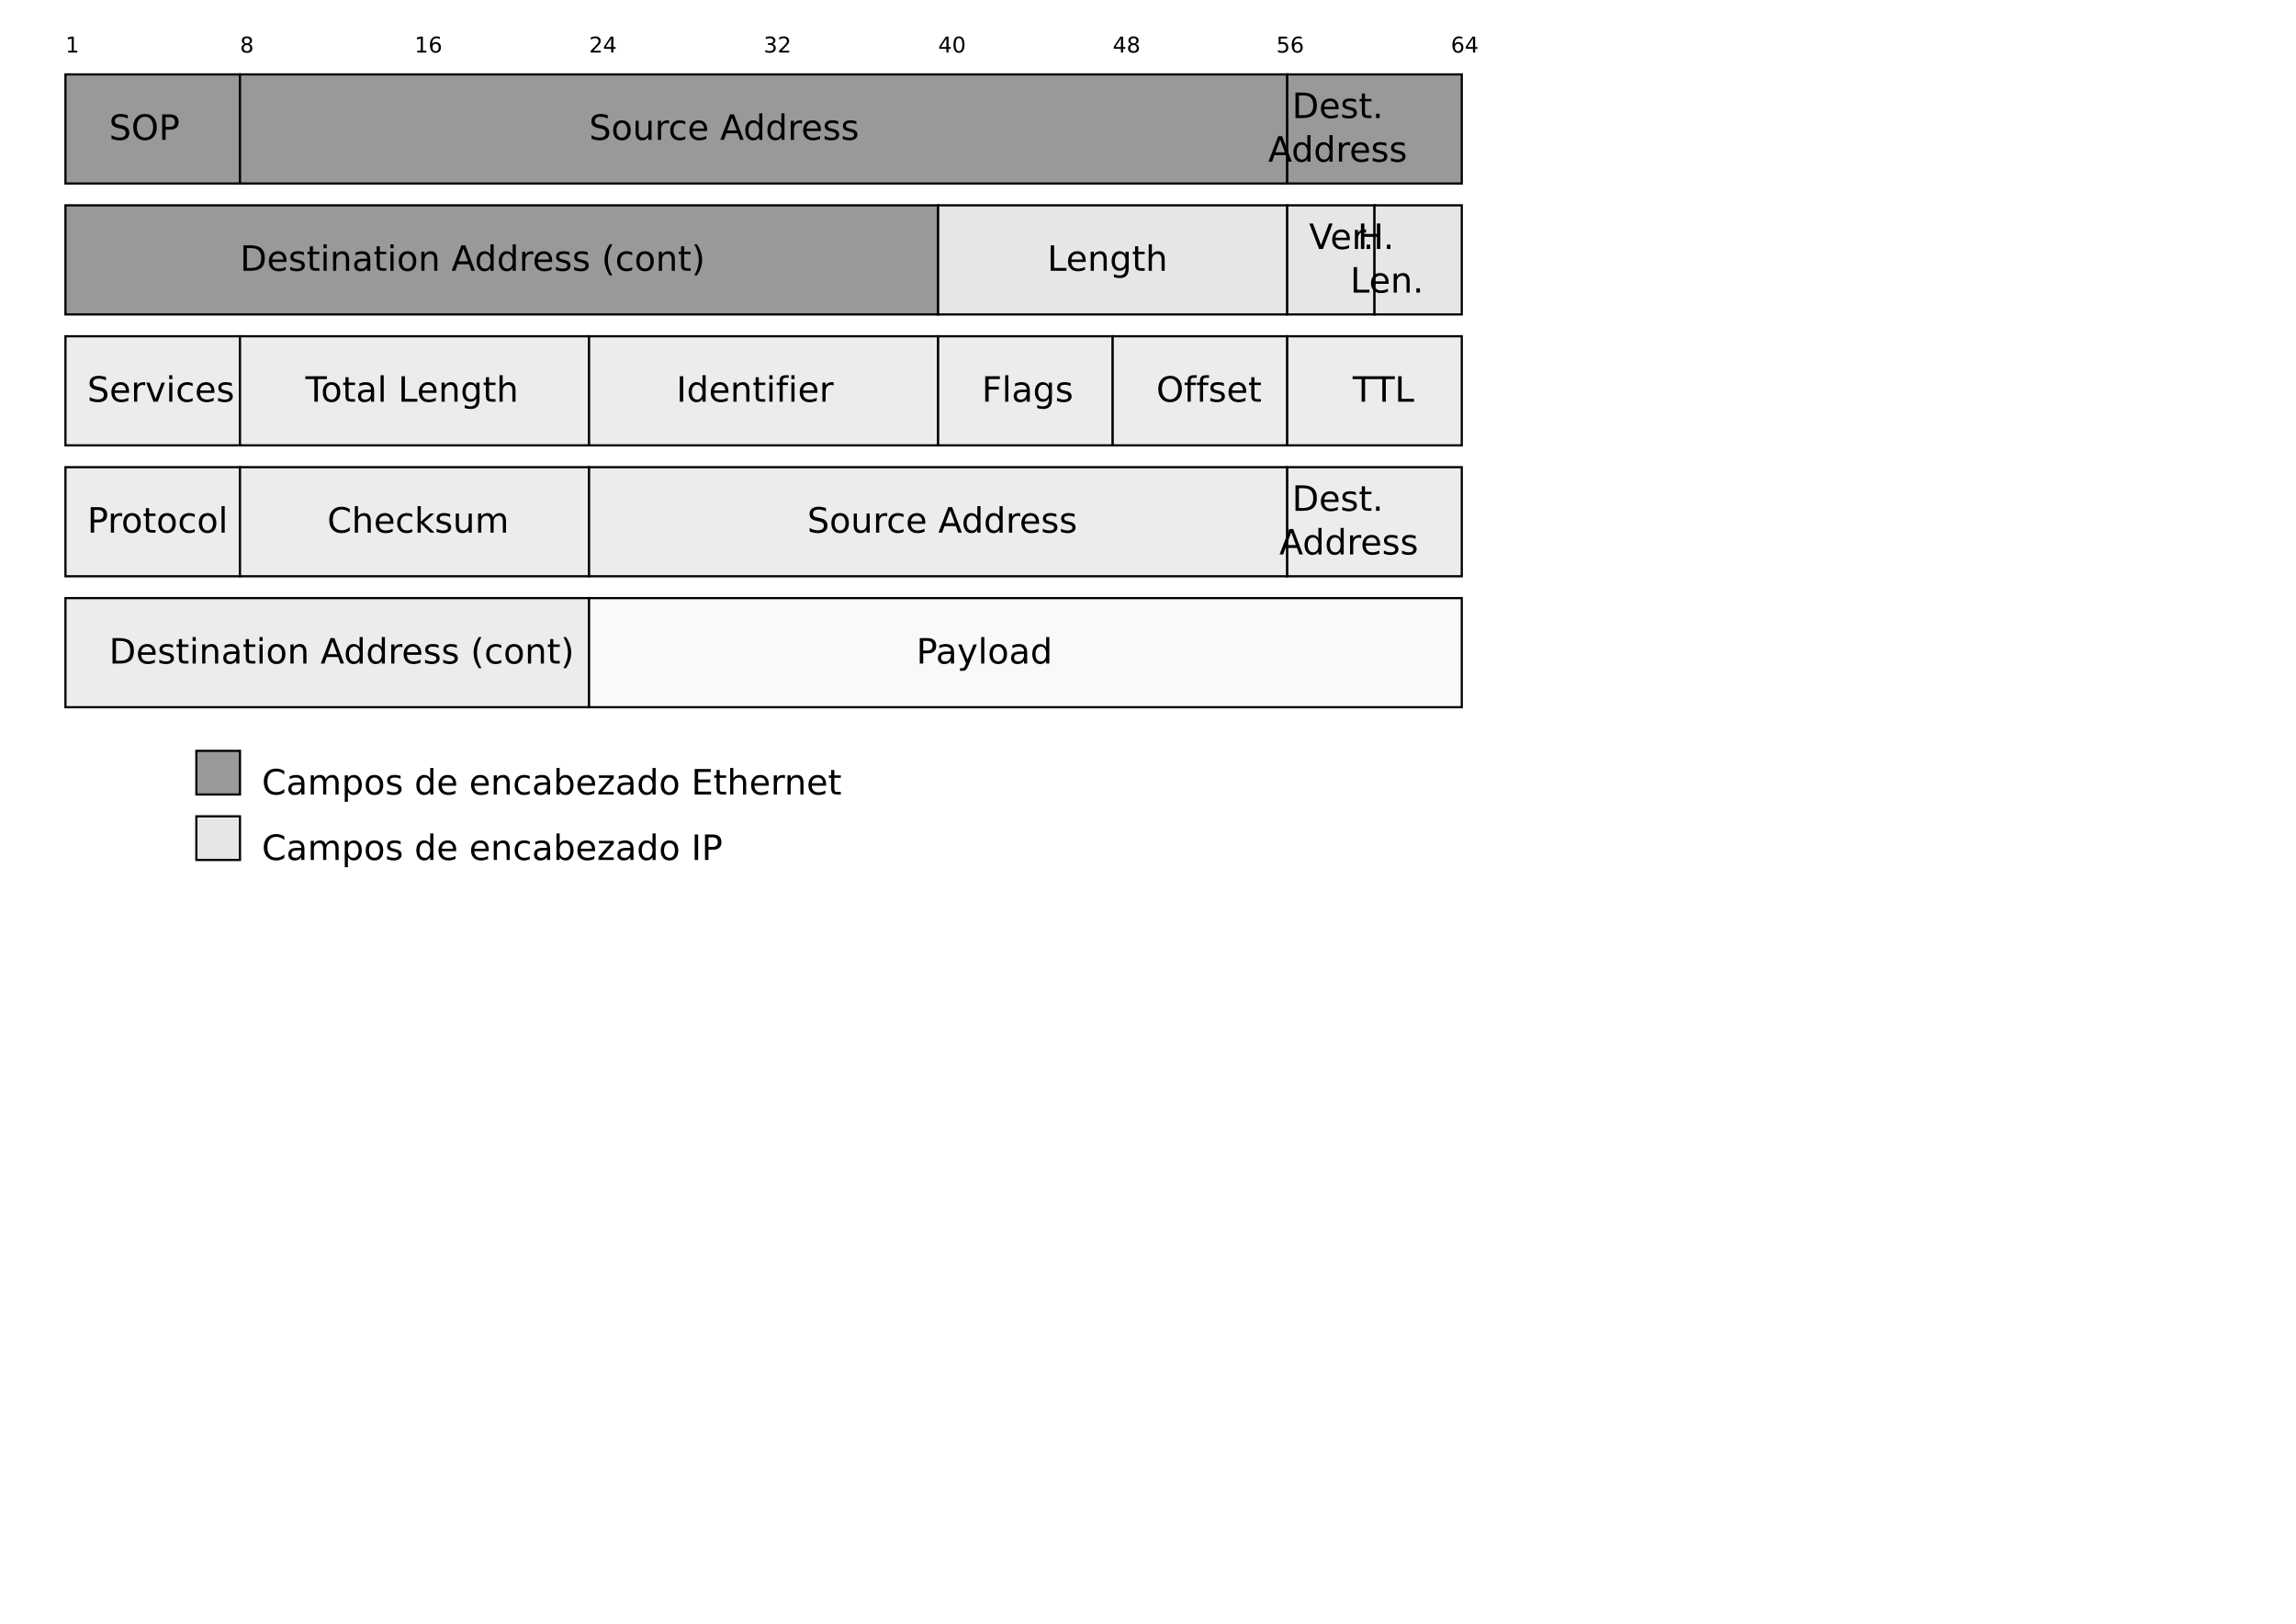
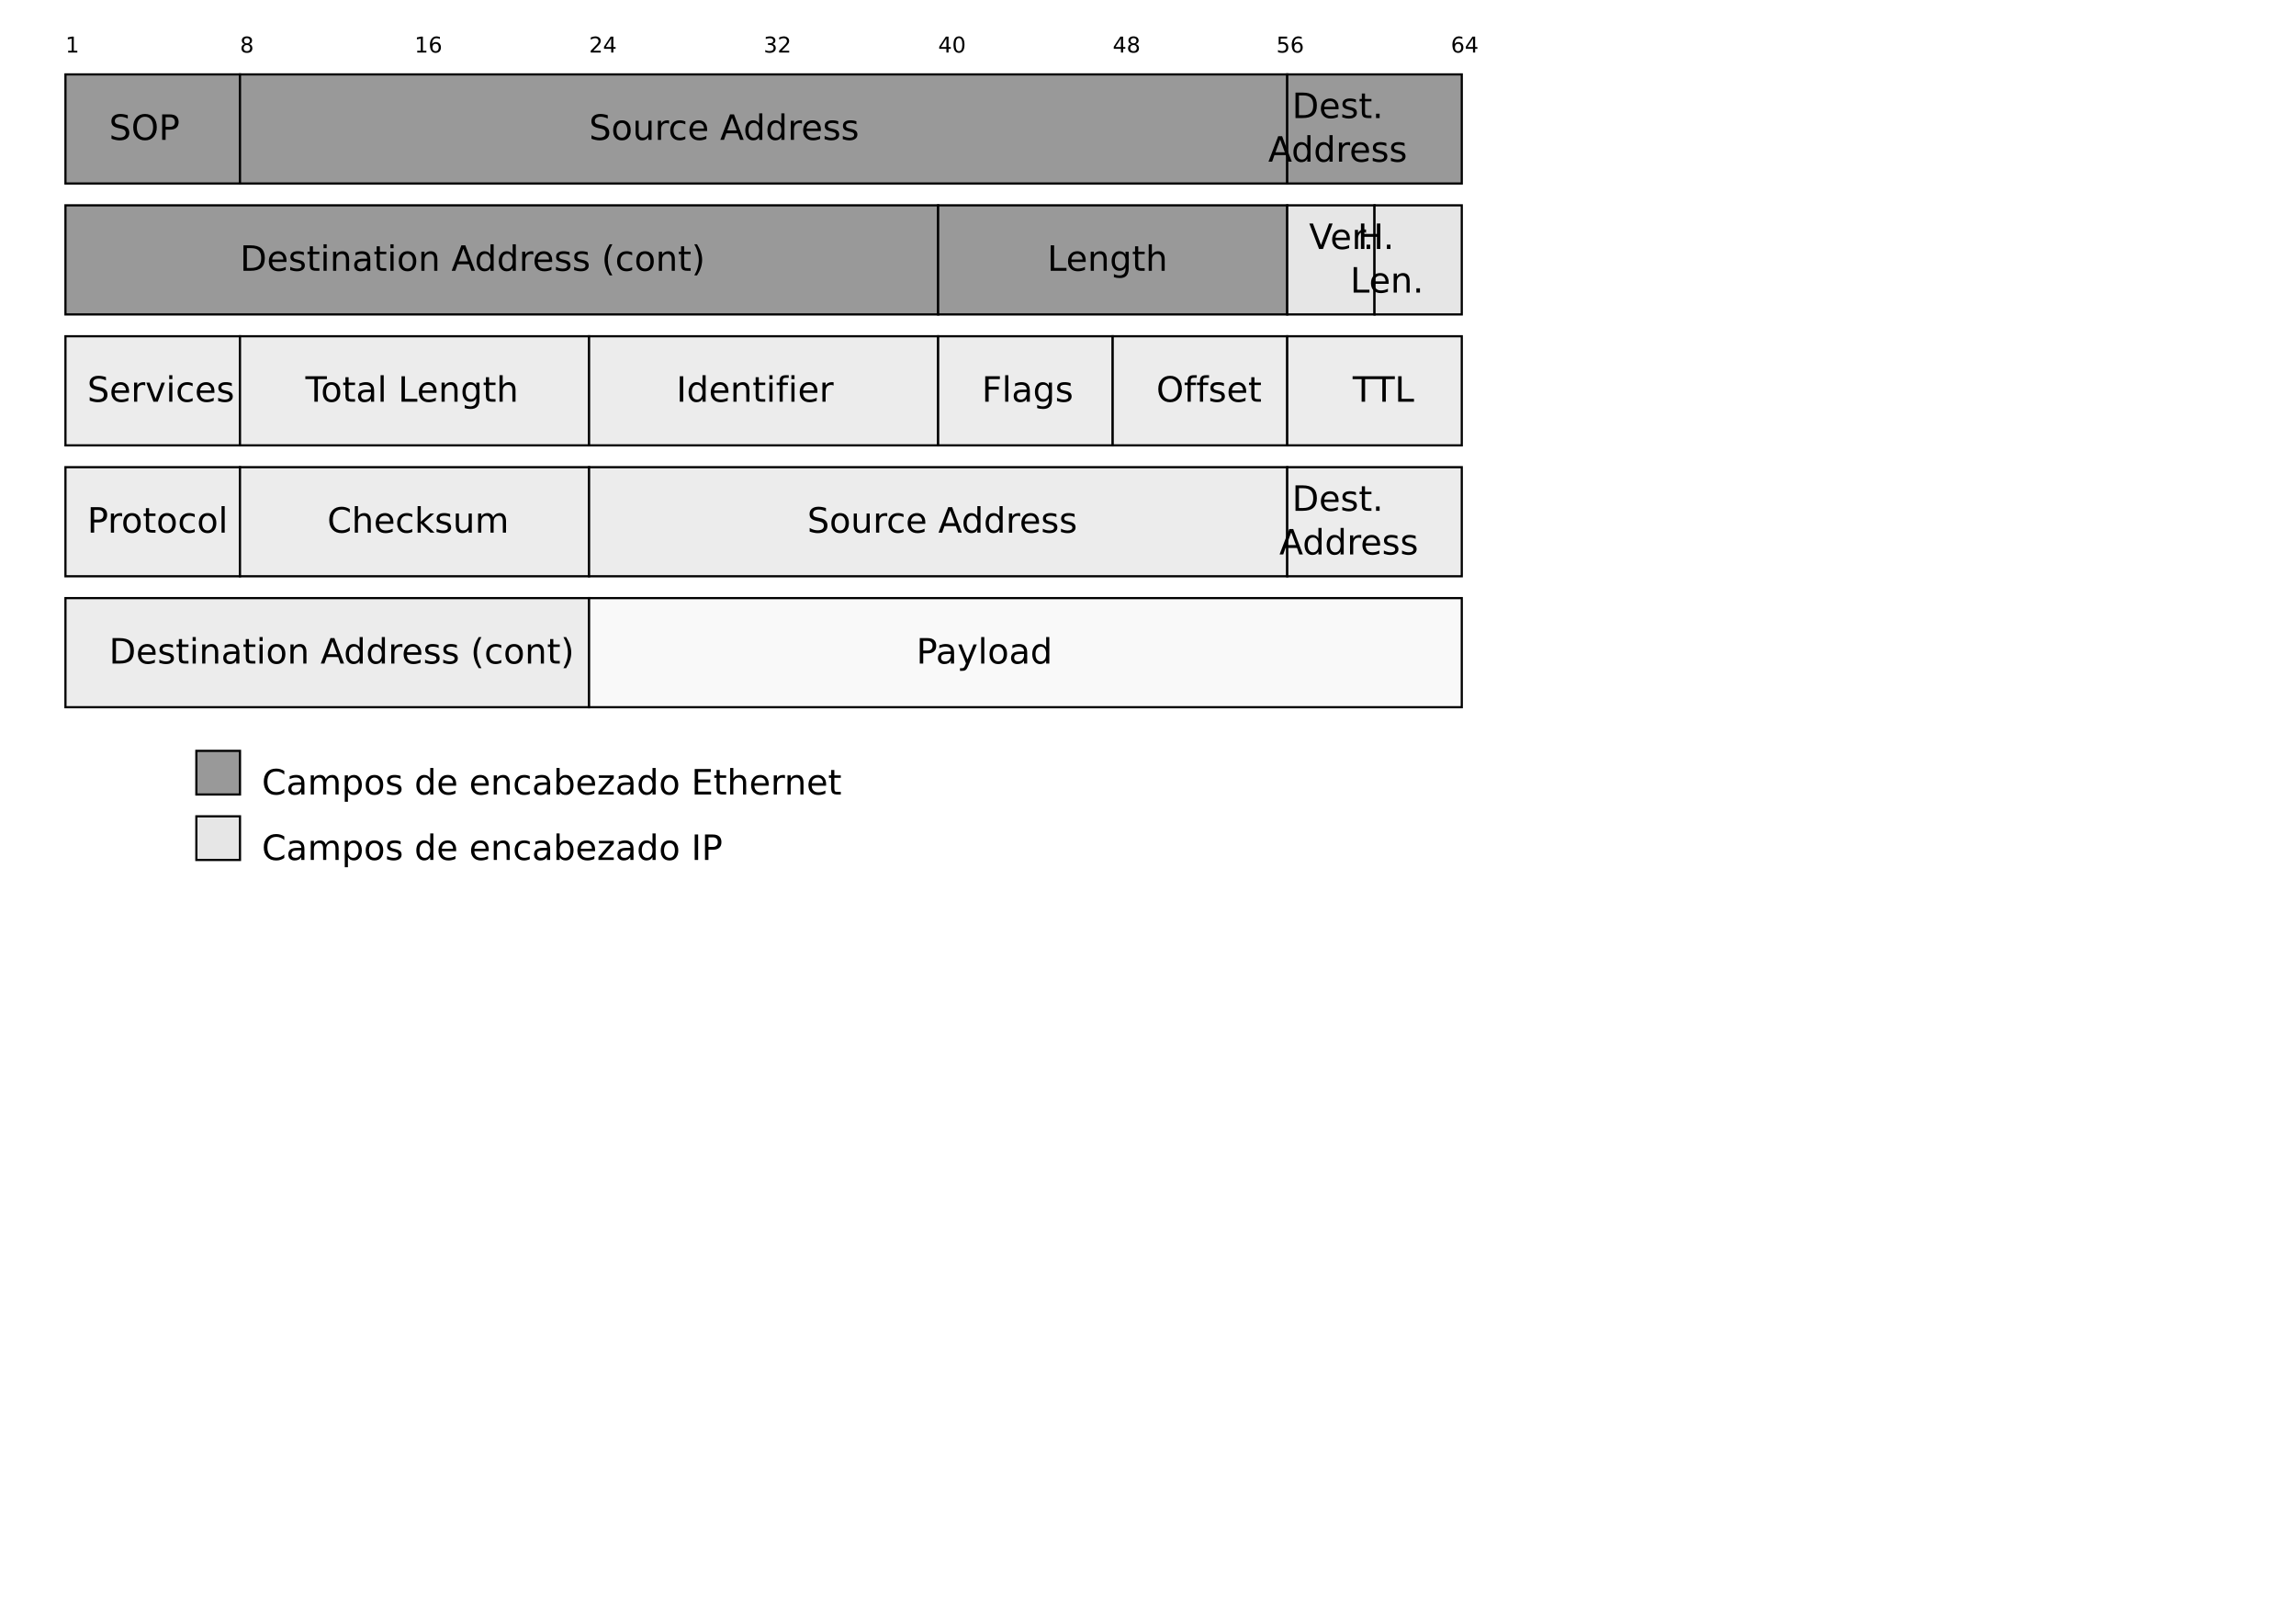
<svg xmlns="http://www.w3.org/2000/svg" width="1052.362" height="744.094" id="svg2" version="1.1">
  <defs id="defs4">
    </defs>
  <g id="layer1" transform="translate(0,-308.2677)">
    <rect style="fill:#999999;fill-opacity:1;fill-rule:evenodd;stroke:#000000;stroke-width:1px;stroke-linecap:butt;stroke-linejoin:miter;stroke-opacity:1" id="rect2820" width="80" height="50" x="30" y="342.362" />
    <rect style="fill:#999999;fill-opacity:1;stroke:#000000;stroke-opacity:1" id="rect3594" width="480" height="50" x="110" y="342.362" />
    <rect style="fill:#999999;fill-opacity:1;stroke:#000000;stroke-opacity:1" id="rect3596" width="80" height="50" x="590" y="342.362" />
    <rect style="fill:#999999;fill-opacity:1;stroke:#000000;stroke-opacity:1" id="rect3598" width="400" height="50" x="30" y="402.362" />
-     <rect style="fill:#e6e6e6;fill-opacity:1;stroke:#000000;stroke-opacity:1" id="rect3600" width="160" height="50" x="430" y="402.362" />
+     <rect style="fill:#999999;fill-opacity:1;stroke:#000000;stroke-opacity:1" id="rect3600" width="160" height="50" x="430" y="402.362" />
    <rect style="fill:#e6e6e6;fill-opacity:1;stroke:#000000;stroke-opacity:1" id="rect3602" width="40" height="50" x="590" y="402.362" />
    <rect style="fill:#e6e6e6;fill-opacity:1;stroke:#000000;stroke-opacity:1" id="rect3604" width="40" height="50" x="630" y="402.362" />
    <rect style="fill:#ececec;fill-opacity:1;stroke:#000000;stroke-opacity:1" id="rect3627" width="80" height="50" x="30" y="462.362" />
    <rect style="fill:#ececec;fill-opacity:1;stroke:#000000;stroke-opacity:1" id="rect3629" width="160" height="50" x="110" y="462.362" />
    <rect style="fill:#ececec;fill-opacity:1;stroke:#000000;stroke-opacity:1" id="rect3631" width="160" height="50" x="270" y="462.362" />
    <rect style="fill:#ececec;fill-opacity:1;stroke:#000000;stroke-opacity:1" id="rect3633" width="80" height="50" x="430" y="462.362" />
    <rect style="fill:#ececec;fill-opacity:1;stroke:#000000;stroke-opacity:1" id="rect3635" width="80" height="50" x="510" y="462.362" />
    <rect style="fill:#ececec;fill-opacity:1;stroke:#000000;stroke-opacity:1" id="rect3637" width="80" height="50" x="590" y="462.362" />
    <rect style="fill:#ececec;fill-opacity:1;stroke:#000000;stroke-opacity:1" id="rect3639" width="80" height="50" x="30" y="522.362" />
    <rect style="fill:#ececec;fill-opacity:1;stroke:#000000;stroke-opacity:1" id="rect3641" width="160" height="50" x="110" y="522.362" />
    <rect style="fill:#ececec;fill-opacity:1;stroke:#000000;stroke-opacity:1" id="rect3645" width="320" height="50" x="270" y="522.362" />
    <rect style="fill:#ececec;fill-opacity:1;stroke:#000000;stroke-opacity:1" id="rect3647" width="80" height="50" x="590" y="522.362" />
    <rect style="fill:#ececec;fill-opacity:1;stroke:#000000;stroke-opacity:1" id="rect3649" width="240" height="50" x="30" y="582.362" />
    <rect style="fill:#f9f9f9;fill-opacity:1;stroke:#000000;stroke-opacity:1" id="rect3651" width="400" height="50" x="270" y="582.362" />
    <text xml:space="preserve" style="font-size:16px;font-style:normal;font-weight:normal;fill:#000000;fill-opacity:1;stroke:none;font-family:Bitstream Vera Sans" x="30" y="332.362" id="text3653">
      <tspan id="tspan3655" x="30" y="332.362" style="font-size:10">1</tspan>
    </text>
    <text xml:space="preserve" style="font-size:16px;font-style:normal;font-weight:normal;fill:#000000;fill-opacity:1;stroke:none;font-family:Bitstream Vera Sans" x="665" y="332.362" id="text3657">
      <tspan id="tspan3659" x="665" y="332.362" style="font-size:10px">64</tspan>
    </text>
    <rect style="fill:#999999;fill-opacity:1;stroke:#000000;stroke-opacity:1" id="rect3661" width="20" height="20" x="90" y="344.094" transform="translate(0,308.2677)" />
    <rect style="fill:#e6e6e6;fill-opacity:1;stroke:#000000;stroke-opacity:1" id="rect3663" width="20" height="20" x="90" y="374.094" transform="translate(0,308.2677)" />
    <text xml:space="preserve" style="font-size:16px;font-style:normal;font-weight:normal;fill:#000000;fill-opacity:1;stroke:none;font-family:Bitstream Vera Sans" x="120" y="672.362" id="text3653-6">
      <tspan id="tspan3655-1" x="120" y="672.362">Campos de encabezado Ethernet</tspan>
    </text>
    <text xml:space="preserve" style="font-size:16px;font-style:normal;font-weight:normal;fill:#000000;fill-opacity:1;stroke:none;font-family:Bitstream Vera Sans" x="120" y="702.362" id="text3653-6-9">
      <tspan id="tspan3655-1-3" x="120" y="702.362">Campos de encabezado IP</tspan>
      <tspan x="120" y="702.362" id="tspan3715" />
    </text>
    <text xml:space="preserve" style="font-size:16px;font-style:normal;font-weight:normal;fill:#000000;fill-opacity:1;stroke:none;font-family:Bitstream Vera Sans" x="110" y="332.362" id="text3653-0">
      <tspan id="tspan3655-3" x="110" y="332.362" style="font-size:10px">8</tspan>
    </text>
    <text xml:space="preserve" style="font-size:16px;font-style:normal;font-weight:normal;fill:#000000;fill-opacity:1;stroke:none;font-family:Bitstream Vera Sans" x="190" y="332.362" id="text3653-9">
      <tspan id="tspan3655-2" x="190" y="332.362" style="font-size:10px">16</tspan>
    </text>
    <text xml:space="preserve" style="font-size:16px;font-style:normal;font-weight:normal;fill:#000000;fill-opacity:1;stroke:none;font-family:Bitstream Vera Sans" x="270" y="332.362" id="text3653-7">
      <tspan id="tspan3655-29" x="270" y="332.362" style="font-size:10px">24</tspan>
    </text>
    <text xml:space="preserve" style="font-size:16px;font-style:normal;font-weight:normal;fill:#000000;fill-opacity:1;stroke:none;font-family:Bitstream Vera Sans" x="350" y="332.362" id="text3653-2">
      <tspan id="tspan3655-5" x="350" y="332.362" style="font-size:10px">32</tspan>
    </text>
    <text xml:space="preserve" style="font-size:16px;font-style:normal;font-weight:normal;fill:#000000;fill-opacity:1;stroke:none;font-family:Bitstream Vera Sans" x="430" y="332.362" id="text3653-1">
      <tspan id="tspan3655-9" x="430" y="332.362" style="font-size:10px">40</tspan>
    </text>
    <text xml:space="preserve" style="font-size:16px;font-style:normal;font-weight:normal;fill:#000000;fill-opacity:1;stroke:none;font-family:Bitstream Vera Sans" x="510" y="332.362" id="text3653-06">
      <tspan id="tspan3655-4" x="510" y="332.362" style="font-size:10px">48</tspan>
    </text>
    <text xml:space="preserve" style="font-size:16px;font-style:normal;font-weight:normal;fill:#000000;fill-opacity:1;stroke:none;font-family:Bitstream Vera Sans" x="585" y="332.362" id="text3653-72">
      <tspan id="tspan3655-17" x="585" y="332.362" style="font-size:10px">56</tspan>
    </text>
    <text xml:space="preserve" style="font-size:16px;font-style:normal;font-weight:normal;fill:#000000;fill-opacity:1;stroke:none;font-family:Bitstream Vera Sans" x="50" y="372.362" id="text3819">
      <tspan id="tspan3821" x="50" y="372.362">SOP</tspan>
    </text>
    <text xml:space="preserve" style="font-size:16px;font-style:normal;font-weight:normal;fill:#000000;fill-opacity:1;stroke:none;font-family:Bitstream Vera Sans" x="270" y="372.362" id="text3819-9">
      <tspan id="tspan3821-2" x="270" y="372.362">Source Address</tspan>
    </text>
    <text xml:space="preserve" style="font-size:16px;font-style:normal;font-weight:normal;text-align:center;text-anchor:middle;fill:#000000;fill-opacity:1;stroke:none;font-family:Bitstream Vera Sans" x="630.938" y="362.362" id="text3819-97">
      <tspan id="tspan3821-0" x="630.938" y="362.362">Dest.</tspan>
      <tspan x="630.938" y="382.362" id="tspan3863">Address</tspan>
      <tspan x="630.938" y="402.362" id="tspan3859" />
      <tspan x="630.938" y="422.362" id="tspan3861" />
    </text>
    <text xml:space="preserve" style="font-size:16px;font-style:normal;font-weight:normal;fill:#000000;fill-opacity:1;stroke:none;font-family:Bitstream Vera Sans" x="110" y="432.362" id="text3819-2">
      <tspan id="tspan3821-24" x="110" y="432.362">Destination Address (cont)</tspan>
    </text>
    <text xml:space="preserve" style="font-size:16px;font-style:normal;font-weight:normal;fill:#000000;fill-opacity:1;stroke:none;font-family:Bitstream Vera Sans" x="480" y="432.362" id="text3819-8">
      <tspan id="tspan3821-22" x="480" y="432.362">Length</tspan>
    </text>
    <text xml:space="preserve" style="font-size:16px;font-style:normal;font-weight:normal;fill:#000000;fill-opacity:1;stroke:none;font-family:Bitstream Vera Sans" x="600" y="422.362" id="text3819-91">
      <tspan id="tspan3821-04" x="600" y="422.362">Ver.</tspan>
    </text>
    <text xml:space="preserve" style="font-size:16px;font-style:normal;font-weight:normal;text-align:center;text-anchor:middle;fill:#000000;fill-opacity:1;stroke:none;font-family:Bitstream Vera Sans" x="648.422" y="422.362" id="text3819-3">
      <tspan id="tspan3821-6" x="648.422" y="422.362">H.</tspan>
      <tspan x="648.422" y="442.362" id="tspan3909">Len.</tspan>
    </text>
    <text xml:space="preserve" style="font-size:16px;font-style:normal;font-weight:normal;fill:#000000;fill-opacity:1;stroke:none;font-family:Bitstream Vera Sans" x="40" y="492.362" id="text3819-81">
      <tspan id="tspan3821-3" x="40" y="492.362">Services</tspan>
    </text>
    <text xml:space="preserve" style="font-size:16px;font-style:normal;font-weight:normal;fill:#000000;fill-opacity:1;stroke:none;font-family:Bitstream Vera Sans" x="140" y="492.362" id="text3819-7">
      <tspan id="tspan3821-9" x="140" y="492.362">Total Length</tspan>
    </text>
    <text xml:space="preserve" style="font-size:16px;font-style:normal;font-weight:normal;fill:#000000;fill-opacity:1;stroke:none;font-family:Bitstream Vera Sans" x="310" y="492.362" id="text3819-1">
      <tspan id="tspan3821-7" x="310" y="492.362">Identifier</tspan>
    </text>
    <text xml:space="preserve" style="font-size:16px;font-style:normal;font-weight:normal;fill:#000000;fill-opacity:1;stroke:none;font-family:Bitstream Vera Sans" x="450" y="492.362" id="text3819-4">
      <tspan id="tspan3821-75" x="450" y="492.362">Flags</tspan>
    </text>
    <text xml:space="preserve" style="font-size:16px;font-style:normal;font-weight:normal;fill:#000000;fill-opacity:1;stroke:none;font-family:Bitstream Vera Sans" x="530" y="492.362" id="text3819-42">
      <tspan x="530" y="492.362" id="tspan3966">Offset</tspan>
    </text>
    <text xml:space="preserve" style="font-size:16px;font-style:normal;font-weight:normal;fill:#000000;fill-opacity:1;stroke:none;font-family:Bitstream Vera Sans" x="620" y="492.362" id="text3819-70">
      <tspan id="tspan3821-94" x="620" y="492.362">TTL</tspan>
    </text>
    <text xml:space="preserve" style="font-size:16px;font-style:normal;font-weight:normal;fill:#000000;fill-opacity:1;stroke:none;font-family:Bitstream Vera Sans" x="40" y="552.362" id="text3819-6">
      <tspan x="40" y="552.362" id="tspan3992">Protocol</tspan>
    </text>
    <text xml:space="preserve" style="font-size:16px;font-style:normal;font-weight:normal;fill:#000000;fill-opacity:1;stroke:none;font-family:Bitstream Vera Sans" x="150" y="552.362" id="text3819-87">
      <tspan id="tspan3821-65" x="150" y="552.362">Checksum</tspan>
    </text>
    <text xml:space="preserve" style="font-size:16px;font-style:normal;font-weight:normal;fill:#000000;fill-opacity:1;stroke:none;font-family:Bitstream Vera Sans" x="370" y="552.362" id="text3819-5">
      <tspan id="tspan3821-37" x="370" y="552.362">Source Address</tspan>
    </text>
    <text xml:space="preserve" style="font-size:16px;font-style:normal;font-weight:normal;text-align:center;text-anchor:middle;fill:#000000;fill-opacity:1;stroke:none;font-family:Bitstream Vera Sans" x="630.938" y="542.362" id="text3819-51">
      <tspan id="tspan3821-1" x="630.938" y="542.362">Dest.</tspan>
      <tspan x="630.938" y="562.362" id="tspan4029">Address</tspan>
    </text>
    <text xml:space="preserve" style="font-size:16px;font-style:normal;font-weight:normal;fill:#000000;fill-opacity:1;stroke:none;font-family:Bitstream Vera Sans" x="50" y="612.362" id="text3819-2-0">
      <tspan id="tspan3821-24-4" x="50" y="612.362">Destination Address (cont)</tspan>
    </text>
    <text xml:space="preserve" style="font-size:16px;font-style:normal;font-weight:normal;fill:#000000;fill-opacity:1;stroke:none;font-family:Bitstream Vera Sans" x="420" y="612.362" id="text3819-2-5">
      <tspan id="tspan3821-24-5" x="420" y="612.362">Payload</tspan>
    </text>
  </g>
</svg>
